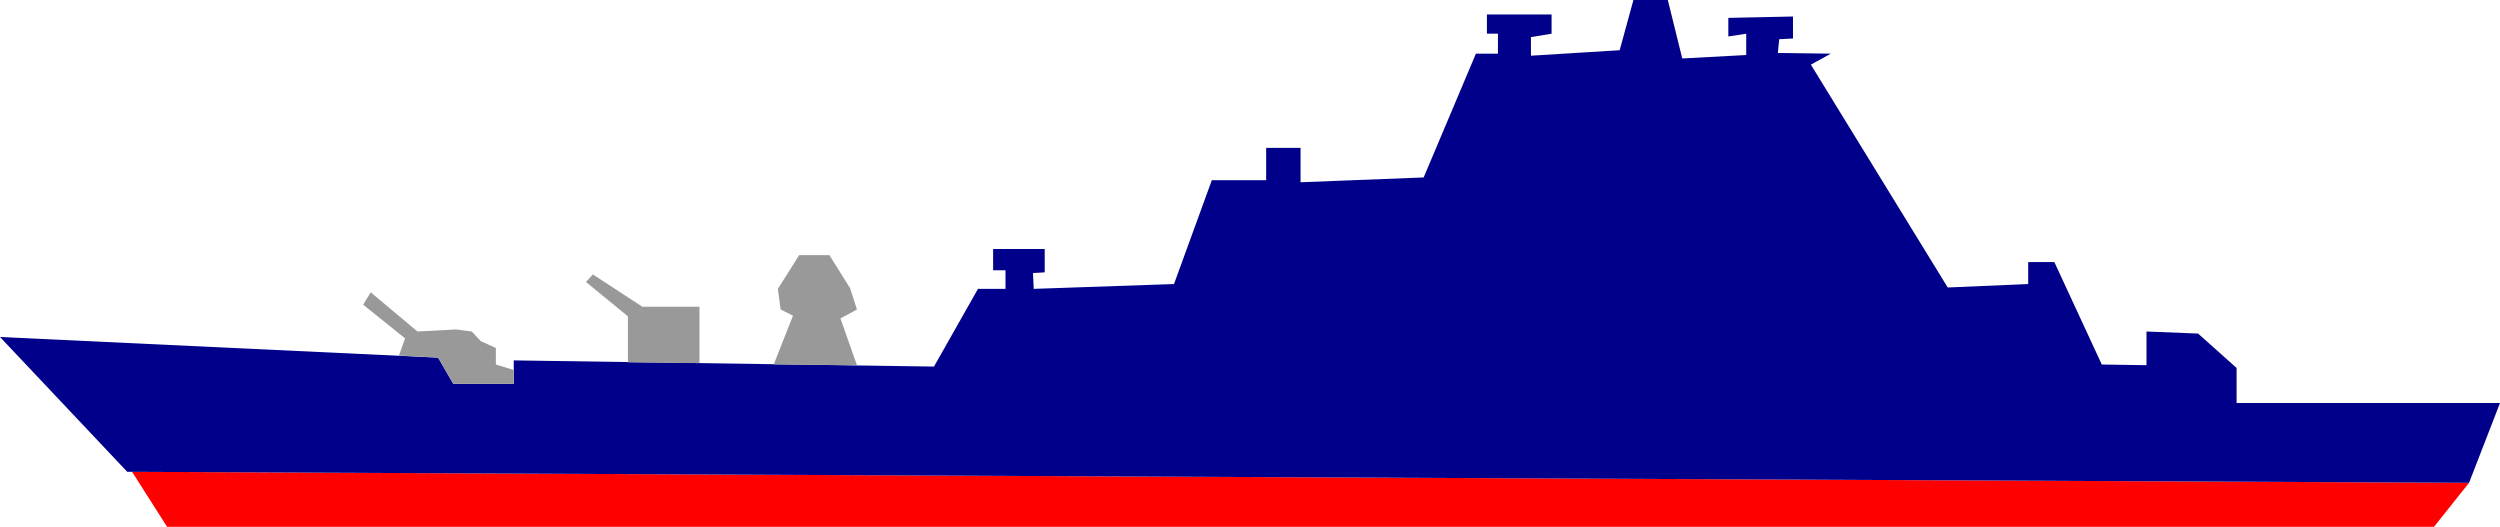
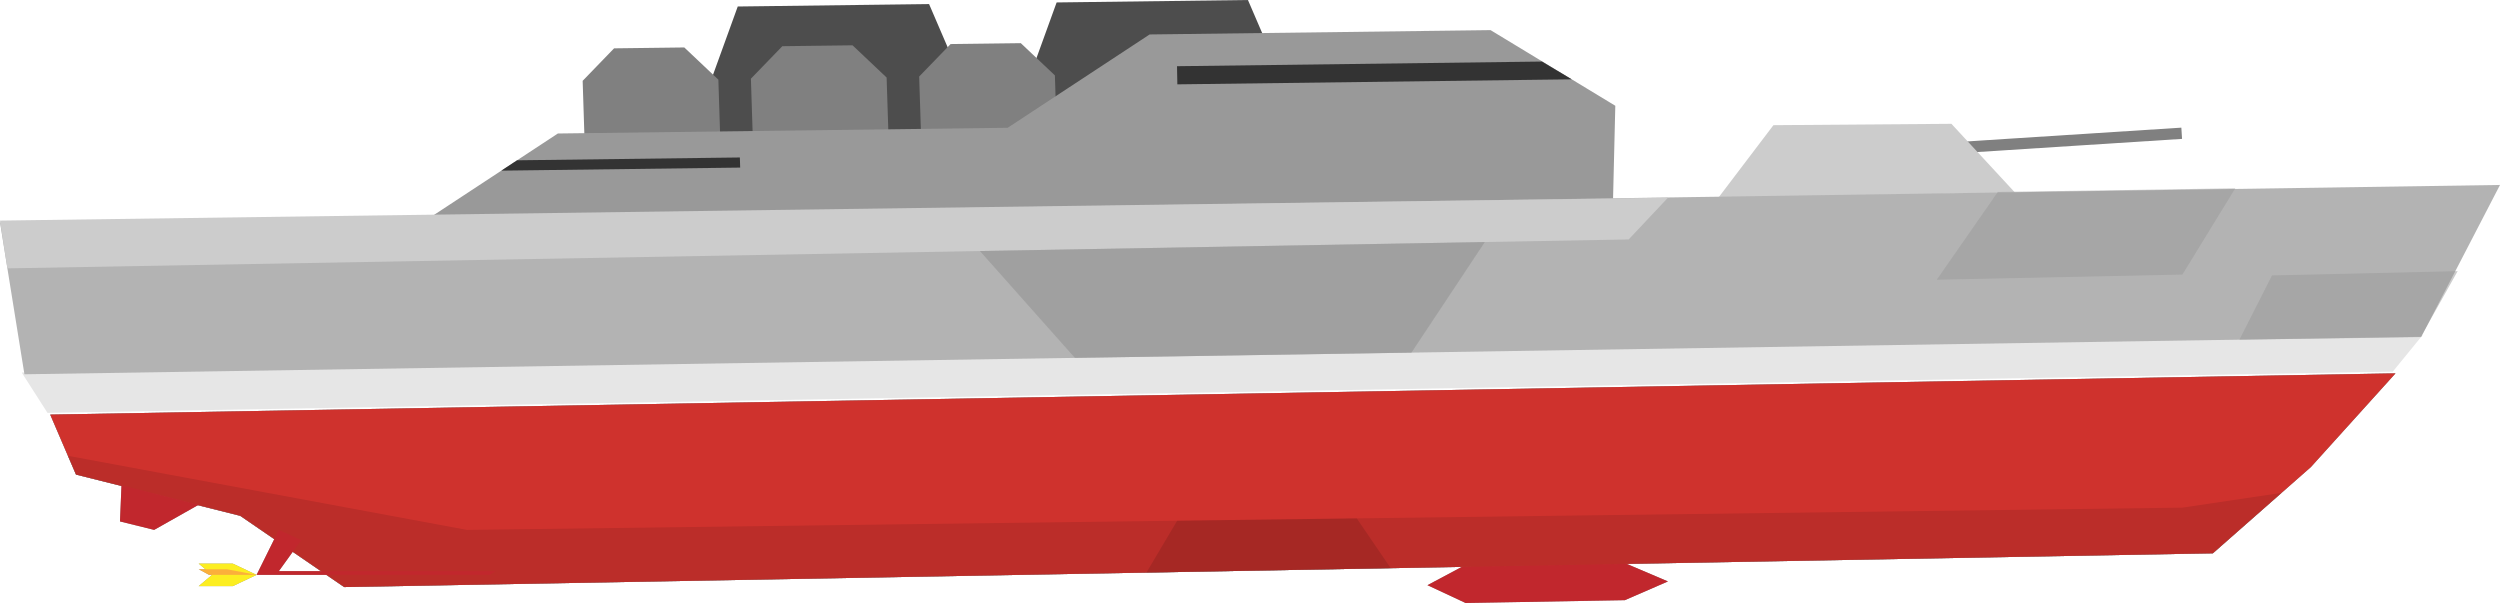
- <svg xmlns="http://www.w3.org/2000/svg" id="Слой_1" data-name="Слой 1" viewBox="0 0 36.35 7.66">
+ <svg xmlns="http://www.w3.org/2000/svg" viewBox="0 0 1842 444.29">
  <defs>
-     <style>.cls-1{fill:red;}.cls-2{fill:#00008b;}.cls-3{fill:#999;}</style>
+     <style>
+             .cls-1,.cls-14,.cls-15{fill:#999;}.cls-2{fill:#c1272d;}.cls-3{fill:#cf322d;}.cls-4{opacity:0.1;}.cls-5{opacity:0.11;}.cls-6{fill:#fcee21;}.cls-7{fill:#fbb03b;}.cls-8{fill:#e6e6e6;}.cls-9{fill:#4d4d4d;}.cls-10{fill:gray;}.cls-11{fill:#333;}.cls-12{fill:#ccc;}.cls-13{fill:#b3b3b3;}.cls-14{opacity:0.7;}.cls-15{opacity:0.5;}
+         </style>
  </defs>
-   <polygon class="cls-1" points="1.92 6.86 35.9 7.02 35.39 7.66 2.43 7.66 1.92 6.86" />
-   <polygon class="cls-2" points="0 4.9 6.37 5.2 6.59 5.58 7.47 5.58 7.47 5.24 13.58 5.33 14.22 4.2 14.62 4.2 14.62 3.93 14.44 3.93 14.44 3.62 15.19 3.62 15.19 3.96 15.02 3.97 15.03 4.2 17.07 4.13 17.62 2.62 18.41 2.62 18.41 2.15 18.91 2.15 18.91 2.65 20.7 2.58 21.46 0.78 21.78 0.78 21.78 0.49 21.62 0.49 21.62 0.21 22.56 0.21 22.56 0.49 22.26 0.54 22.26 0.81 23.55 0.73 23.75 0 24.25 0 24.46 0.85 25.39 0.8 25.39 0.49 25.13 0.53 25.13 0.26 26.07 0.24 26.07 0.56 25.87 0.57 25.85 0.77 26.62 0.78 26.33 0.94 28.32 4.18 29.49 4.13 29.49 3.81 29.87 3.81 30.56 5.3 31.21 5.31 31.21 4.82 31.96 4.85 32.52 5.35 32.52 5.86 33.77 5.86 36.35 5.86 35.9 7.02 1.85 6.86 0 4.9" />
-   <polygon class="cls-3" points="5.28 4.43 5.39 4.25 6.07 4.82 6.63 4.79 6.86 4.82 6.99 4.96 7.21 5.06 7.21 5.3 7.47 5.38 7.47 5.58 6.59 5.58 6.37 5.2 5.8 5.17 5.89 4.92 5.28 4.43" />
-   <polygon class="cls-3" points="9.13 5.27 9.13 4.6 8.52 4.1 8.62 3.99 9.34 4.46 10.17 4.46 10.17 5.28 9.13 5.27" />
-   <polygon class="cls-3" points="11.25 5.3 11.53 4.59 11.35 4.5 11.31 4.2 11.62 3.71 12.06 3.71 12.36 4.19 12.46 4.5 12.22 4.63 12.46 5.31 11.25 5.3" />
+   <g id="Слой_1" data-name="Слой 1">
+     <polygon class="cls-1" points="1197.18 414.88 1228.96 428.4 1197.18 442.21 1079.85 444.29 1051.74 431.16 1078.02 417.16 1197.18 414.88" />
+     <polygon class="cls-1" points="1765 275.08 1702.62 344.15 1681.03 363.14 1630.42 407.68 253.59 432.55 177.02 380.06 56 349.67 50.05 335.84 37 305.47 1765 275.08" />
+     <path class="cls-1" d="M1827.71,1214.12l-60.79,67.31-21.55,19-50.34,44.3L318.89,1369.54l-76.3-52.31-.15-.1-.18,0-120.54-30.27L116,1273.44l-12.46-29,1724.2-30.32m2.29-1L102,1243.47l13,30.37,6,13.83,121,30.39,76.57,52.49,1376.83-24.87,50.61-44.54,21.59-19,62.38-69.07Z" transform="translate(-65 -938)" />
+     <polygon class="cls-1" points="1681.03 363.14 1630.42 407.68 253.59 432.55 177.02 380.06 56 349.67 50.05 335.84 344 390.44 1608 374.03 1681.03 363.14" />
+     <polygon class="cls-1" points="844.67 421.87 867.35 383.64 999.68 381.93 1024.67 418.62 844.67 421.87" />
+     <polygon class="cls-1" points="205.46 390.42 221.87 398.01 205.46 420.8 365.17 420.8 360.8 423.57 189.05 423.57 205.46 390.42" />
+     <polygon class="cls-1" points="189.05 423.57 171.55 415.28 146.39 415.28 156.24 423.57 189.05 423.57" />
+     <polygon class="cls-1" points="189.05 423.57 171.55 431.85 146.39 431.85 156.24 423.57 189.05 423.57" />
+     <polygon class="cls-1" points="189.05 423.57 167.18 419.42 146.39 419.42 154.05 423.57 189.05 423.57" />
+     <polygon class="cls-1" points="89.51 357.5 146.39 371.89 113.57 390.42 88.41 384.2 89.51 357.5" />
+     <polygon class="cls-2" points="1197.18 414.88 1228.96 428.4 1197.18 442.21 1079.85 444.29 1051.74 431.16 1078.02 417.16 1197.18 414.88" />
+     <polygon class="cls-3" points="1765 275.08 1702.62 344.15 1681.03 363.14 1630.42 407.68 253.59 432.55 177.02 380.06 56 349.67 50.05 335.84 37 305.47 1765 275.08" />
+     <polygon class="cls-4" points="1681.03 363.14 1630.42 407.68 253.59 432.55 177.02 380.06 56 349.67 50.05 335.84 344 390.44 1608 374.03 1681.03 363.14" />
+     <polygon class="cls-5" points="844.67 421.87 867.35 383.64 999.68 381.93 1024.67 418.62 844.67 421.87" />
+     <polygon class="cls-2" points="205.46 390.42 221.87 398.01 205.46 420.8 365.17 420.8 360.8 423.57 189.05 423.57 205.46 390.42" />
+     <polygon class="cls-6" points="189.05 423.57 171.55 415.28 146.39 415.28 156.24 423.57 189.05 423.57" />
+     <polygon class="cls-6" points="189.05 423.57 171.55 431.85 146.39 431.85 156.24 423.57 189.05 423.57" />
+     <polygon class="cls-7" points="189.05 423.57 167.18 419.42 146.39 419.42 154.05 423.57 189.05 423.57" />
+     <polygon class="cls-2" points="89.51 357.5 146.39 371.89 113.57 390.42 88.41 384.2 89.51 357.5" />
+   </g>
+   <g id="Слой_2" data-name="Слой 2">
+     <polygon class="cls-8" points="1763 273.82 1785 246.88 16 274.51 35 304.21 1763 273.82" />
+   </g>
+   <g id="Слой_4" data-name="Слой 4">
+     <polygon class="cls-9" points="684.54 3 543.57 4.79 505.89 108.83 728.84 105.99 684.54 3" />
+     <polygon class="cls-9" points="919.49 0 778.52 1.8 740.84 105.84 963.79 103 919.49 0" />
+     <polygon class="cls-10" points="431.25 120.52 429.3 59.55 452.45 35.62 504.18 34.96 529.29 58.7 531.23 119.25 431.25 120.52" />
+     <polygon class="cls-10" points="555.22 118.94 553.27 57.97 576.42 34.04 628.15 33.38 653.26 57.12 655.2 117.66 555.22 118.94" />
+     <polygon class="cls-10" points="679.2 117.36 677.25 56.38 700.4 32.46 752.13 31.8 777.24 55.54 779.17 116.08 679.2 117.36" />
+     <polygon class="cls-1" points="1188.38 151.28 313.56 162.43 411.03 98.36 742.47 94.14 847.04 25.39 1098.24 22.19 1190.16 77.93 1188.38 151.28" />
+     <polygon class="cls-11" points="1158.04 58.45 867.47 62.15 867.23 48.78 1136.11 45.35 1158.04 58.45" />
+     <polygon class="cls-11" points="380.99 118.11 545.13 116.02 545.36 123.48 369.4 125.73 380.99 118.11" />
+   </g>
+   <g id="Слой_3" data-name="Слой 3">
+     <polygon class="cls-10" points="1607.73 102.33 1401.13 115.6 1400.62 107.32 1607.22 94.05 1607.73 102.33" />
+     <polygon class="cls-12" points="1437.8 91.22 1306.66 92.23 1266.11 145.65 1484.7 141.94 1437.8 91.22" />
+     <polygon class="cls-13" points="1784 248.15 1842 136.27 0 163.89 18 275.77 1784 248.15" />
+     <polygon class="cls-12" points="1228.96 145.65 1200 176.42 5.44 197.73 0 162.53 1228.96 145.65" />
+     <polygon class="cls-14" points="721.96 184.95 791.98 263.69 1039.98 259.81 1094.06 178.31 721.96 184.95" />
+     <polygon class="cls-15" points="1471.99 141.43 1427 206.09 1608 202.3 1646.96 138.75 1471.99 141.43" />
+     <polygon class="cls-15" points="1650 250.28 1674 202.93 1810.81 199.78 1783.54 248.39 1650 250.28" />
+   </g>
</svg>
